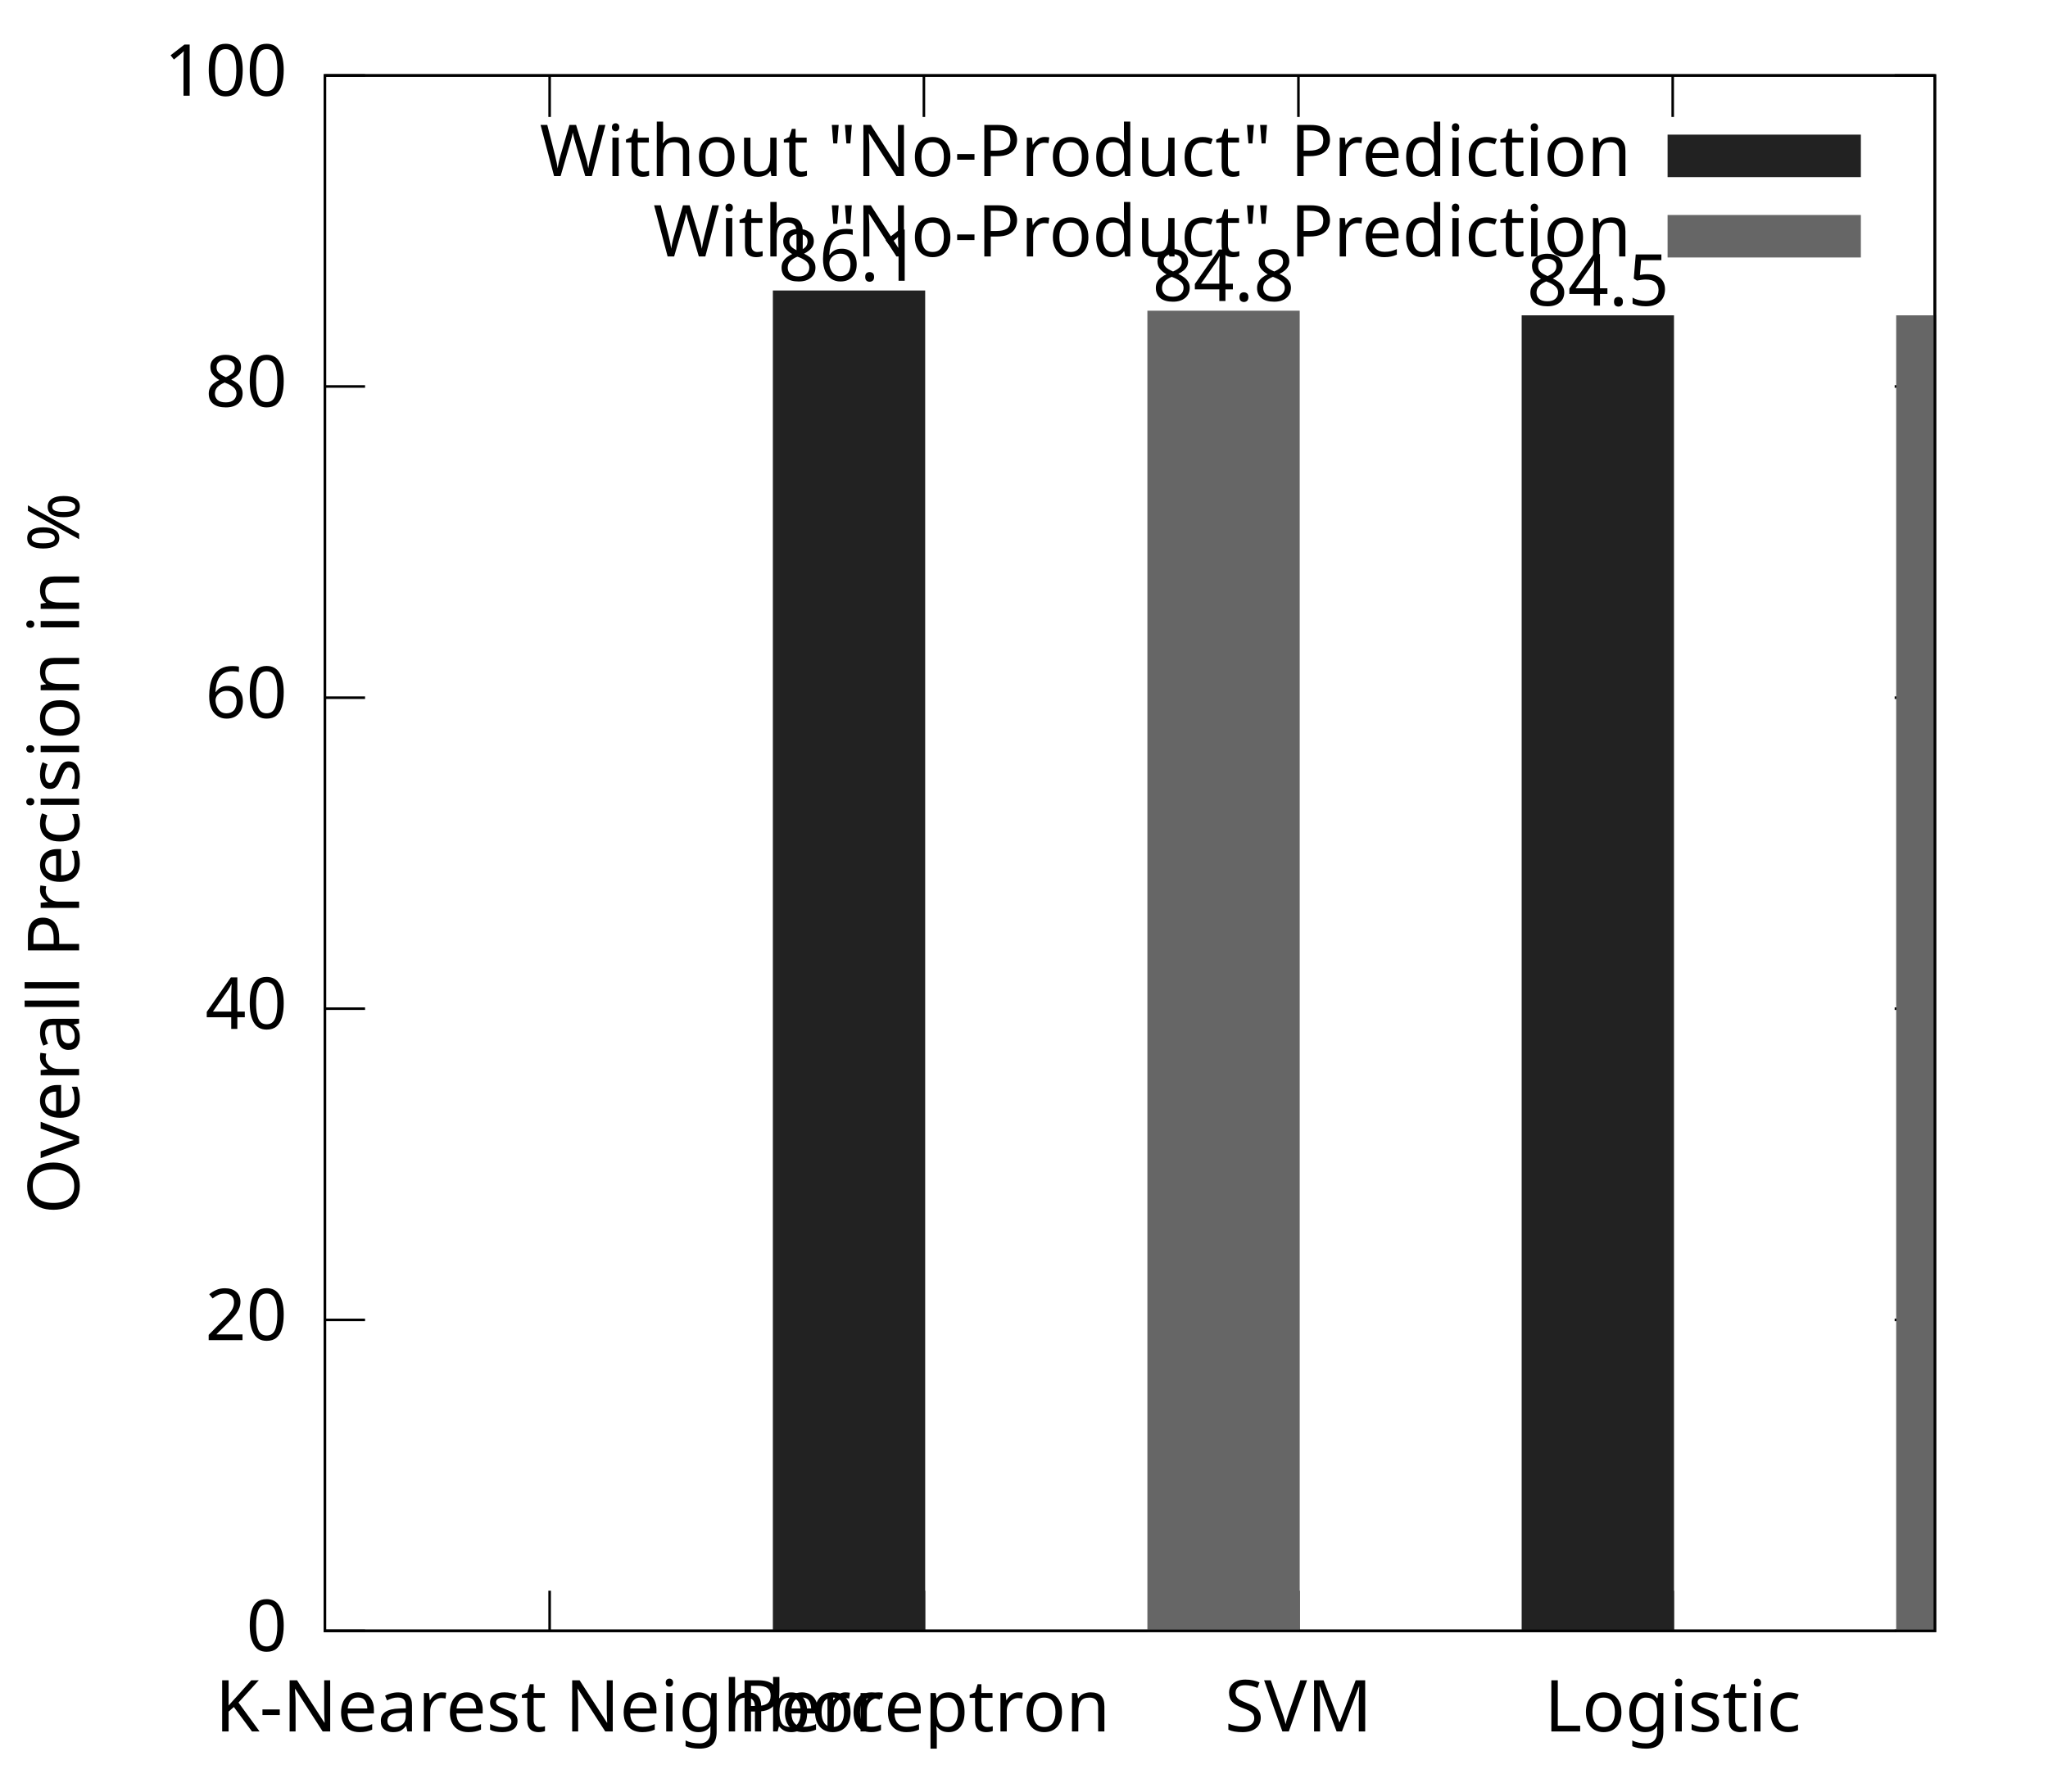
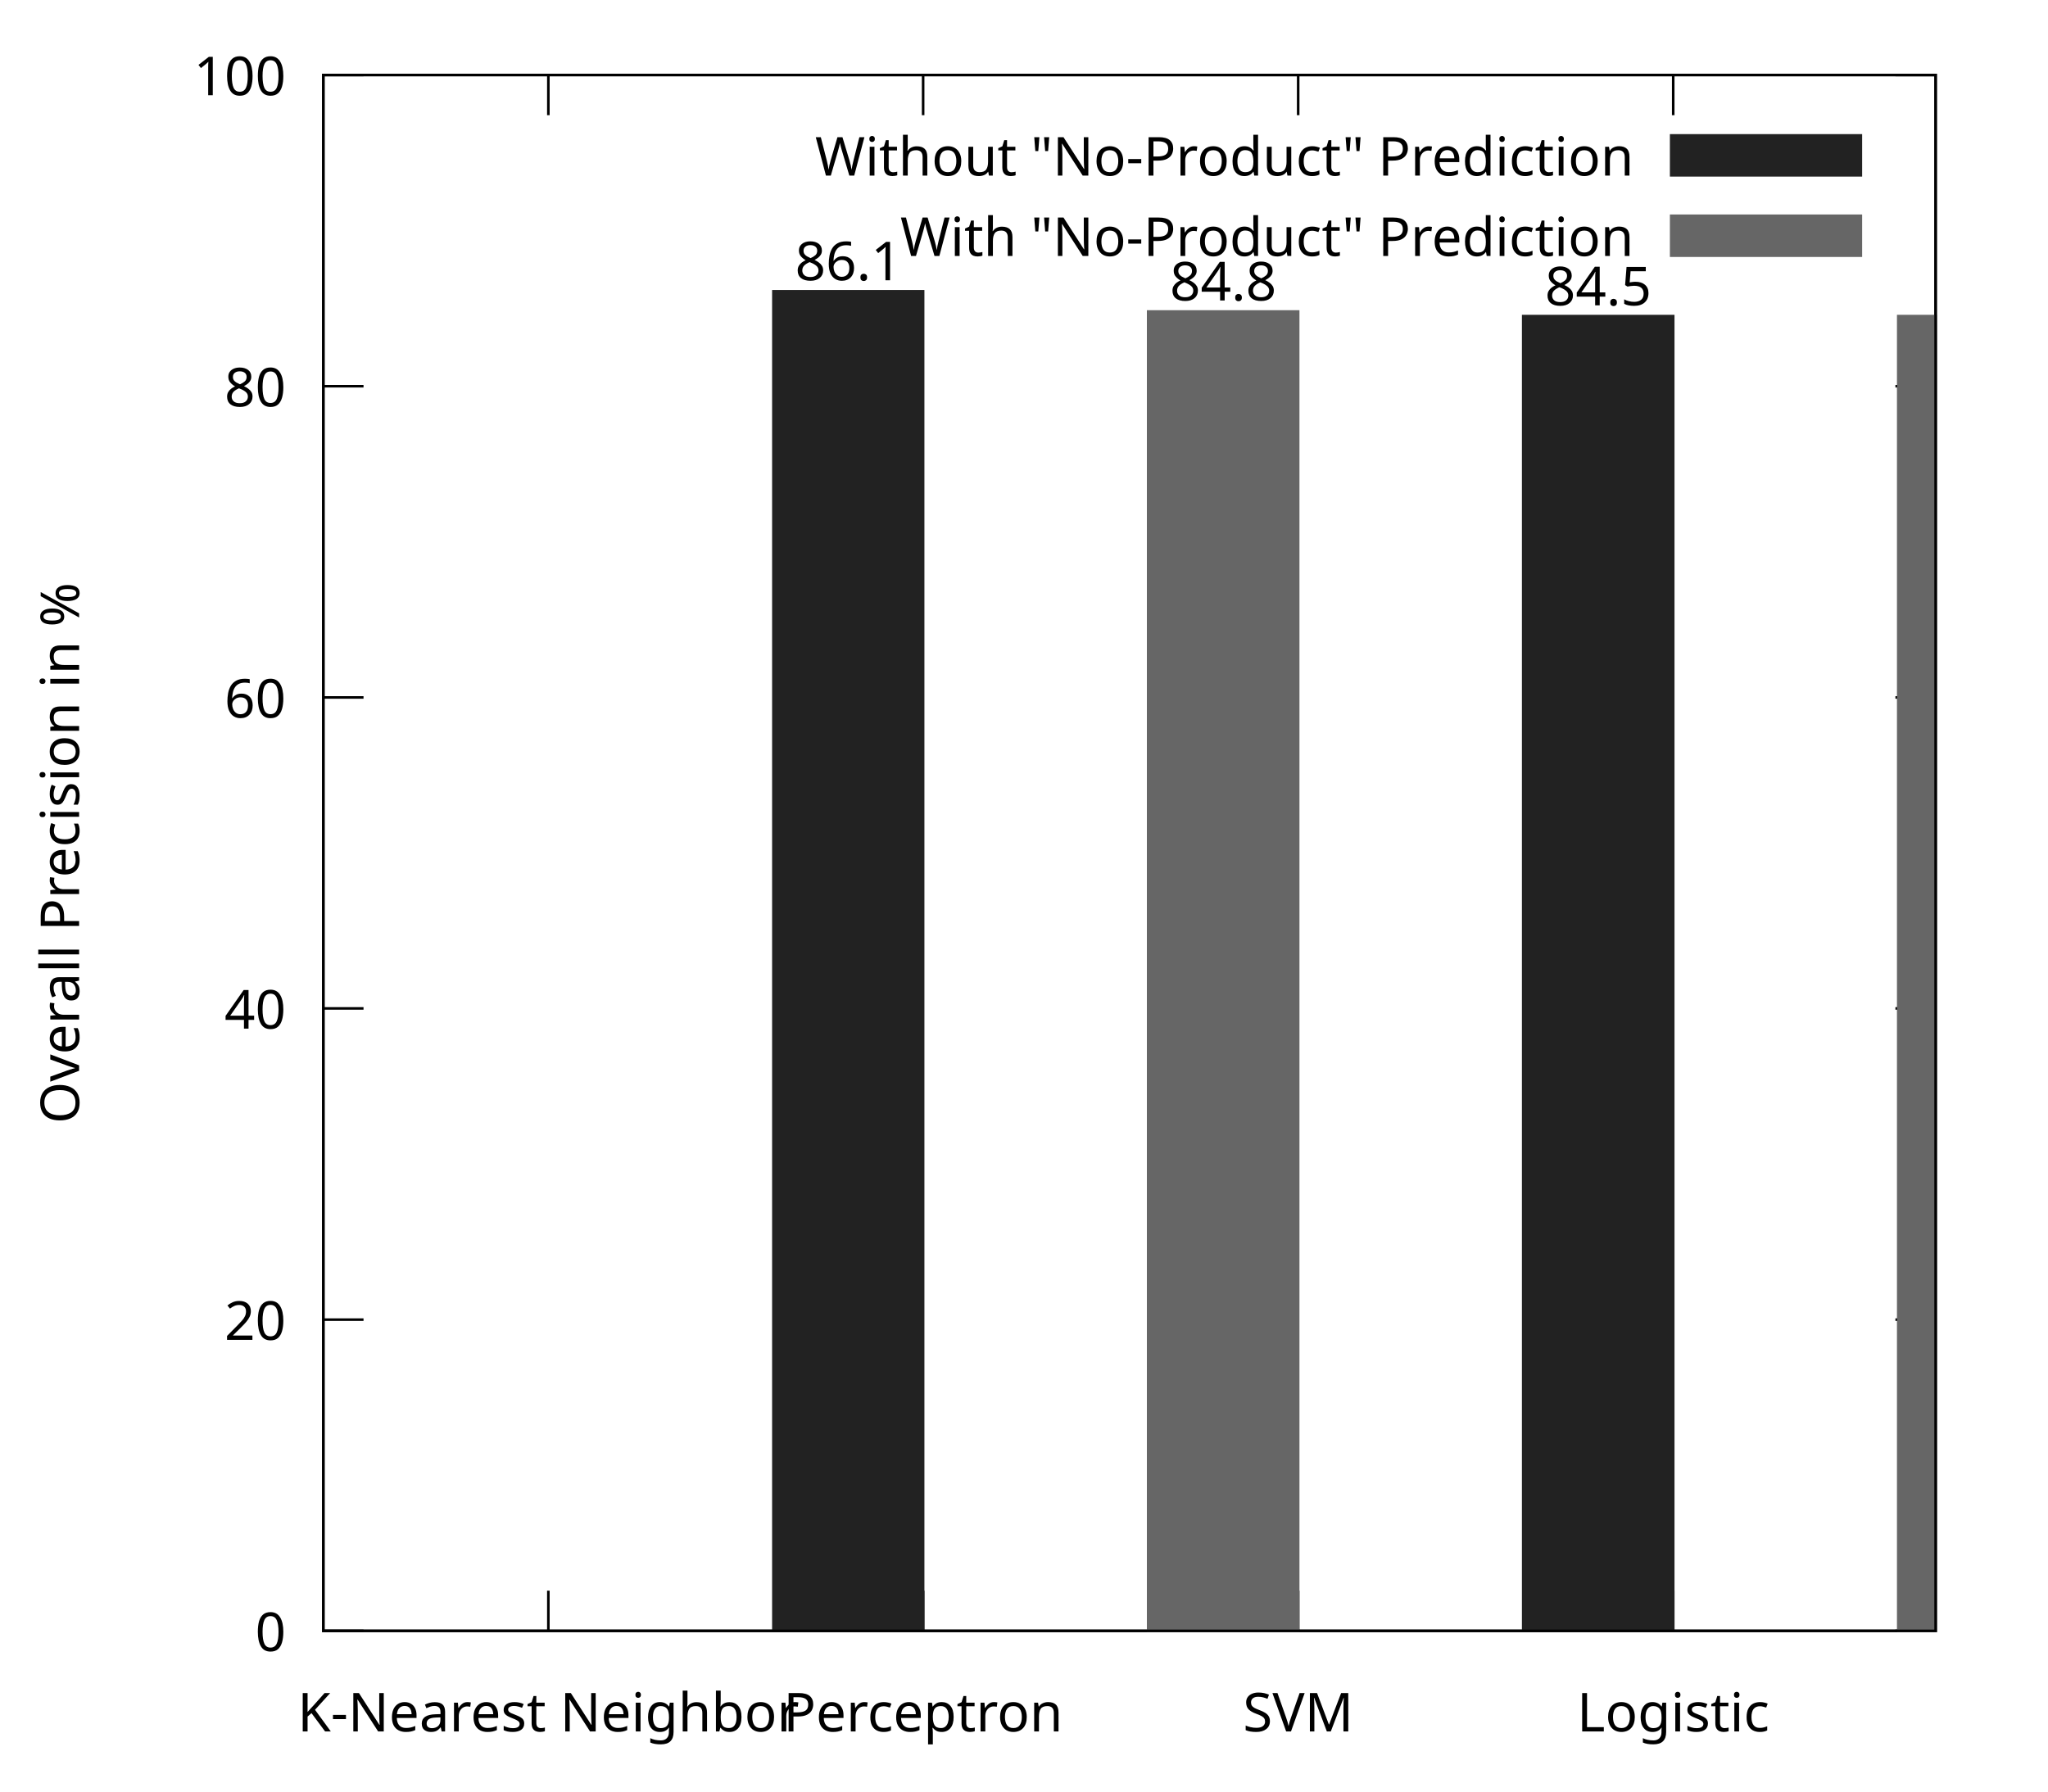
<svg xmlns="http://www.w3.org/2000/svg" xmlns:xlink="http://www.w3.org/1999/xlink" width="800" height="700" viewBox="0 0 800 700">
  <g id="gnuplot_canvas">
    <rect x="0" y="0" width="800" height="700" fill="none" />
    <defs>
      <circle id="gpDot" r="0.5" stroke-width="0.5" />
      <path id="gpPt0" stroke-width="0.127" stroke="currentColor" d="M-1,0 h2 M0,-1 v2" />
      <path id="gpPt1" stroke-width="0.127" stroke="currentColor" d="M-1,-1 L1,1 M1,-1 L-1,1" />
      <path id="gpPt2" stroke-width="0.127" stroke="currentColor" d="M-1,0 L1,0 M0,-1 L0,1 M-1,-1 L1,1 M-1,1 L1,-1" />
      <rect id="gpPt3" stroke-width="0.127" stroke="currentColor" x="-1" y="-1" width="2" height="2" />
      <rect id="gpPt4" stroke-width="0.127" stroke="currentColor" fill="currentColor" x="-1" y="-1" width="2" height="2" />
      <circle id="gpPt5" stroke-width="0.127" stroke="currentColor" cx="0" cy="0" r="1" />
      <use xlink:href="#gpPt5" id="gpPt6" fill="currentColor" stroke="none" />
      <path id="gpPt7" stroke-width="0.127" stroke="currentColor" d="M0,-1.33 L-1.33,0.67 L1.33,0.67 z" />
      <use xlink:href="#gpPt7" id="gpPt8" fill="currentColor" stroke="none" />
      <use xlink:href="#gpPt7" id="gpPt9" stroke="currentColor" transform="rotate(180)" />
      <use xlink:href="#gpPt9" id="gpPt10" fill="currentColor" stroke="none" />
      <use xlink:href="#gpPt3" id="gpPt11" stroke="currentColor" transform="rotate(45)" />
      <use xlink:href="#gpPt11" id="gpPt12" fill="currentColor" stroke="none" />
+       <path id="gpPt13" stroke-width="0.127" stroke="currentColor" d="M0,1.330 L1.265,0.411 L0.782,-1.067 L-0.782,-1.076 L-1.265,0.411 z" />
+       <use xlink:href="#gpPt13" id="gpPt14" fill="currentColor" stroke="none" />
+       <filter id="textbox" filterUnits="objectBoundingBox" x="0" y="0" height="1" width="1">
+         <feFlood flood-color="white" flood-opacity="1" result="bgnd" />
+         <feComposite in="SourceGraphic" in2="bgnd" operator="atop" />
+       </filter>
+       <filter id="greybox" filterUnits="objectBoundingBox" x="0" y="0" height="1" width="1">
+         <feFlood flood-color="lightgrey" flood-opacity="1" result="grey" />
+         <feComposite in="SourceGraphic" in2="grey" operator="atop" />
+       </filter>
    </defs>
-     <g style="fill:none; color:white; stroke:currentColor; stroke-width:1.00; stroke-linecap:butt; stroke-linejoin:miter">
- </g>
-     <g style="fill:none; color:black; stroke:currentColor; stroke-width:1.00; stroke-linecap:butt; stroke-linejoin:miter">
-       <path stroke="black" d="M126.9,637.2 L142.6,637.2 M755.8,637.2 L740.1,637.2  h0.01" />
-       <g transform="translate(112.2,645.1)" style="stroke:none; fill:black; font-family:Verdana; font-size:21.00pt; text-anchor:end">
-         <text> 0</text>
-       </g>
-       <path stroke="black" d="M126.9,515.7 L142.6,515.7 M755.8,515.7 L740.1,515.7  h0.01" />
-       <g transform="translate(112.2,523.6)" style="stroke:none; fill:black; font-family:Verdana; font-size:21.00pt; text-anchor:end">
-         <text> 20</text>
-       </g>
-       <path stroke="black" d="M126.9,394.1 L142.6,394.1 M755.8,394.1 L740.1,394.1  h0.01" />
-       <g transform="translate(112.2,402.0)" style="stroke:none; fill:black; font-family:Verdana; font-size:21.00pt; text-anchor:end">
-         <text> 40</text>
-       </g>
-       <path stroke="black" d="M126.9,272.6 L142.6,272.6 M755.8,272.6 L740.1,272.6  h0.01" />
-       <g transform="translate(112.2,280.5)" style="stroke:none; fill:black; font-family:Verdana; font-size:21.00pt; text-anchor:end">
-         <text> 60</text>
-       </g>
-       <path stroke="black" d="M126.9,151.0 L142.6,151.0 M755.8,151.0 L740.1,151.0  h0.01" />
-       <g transform="translate(112.2,158.9)" style="stroke:none; fill:black; font-family:Verdana; font-size:21.00pt; text-anchor:end">
-         <text> 80</text>
-       </g>
-       <path stroke="black" d="M126.9,29.5 L142.6,29.5 M755.8,29.5 L740.1,29.5  h0.01" />
-       <g transform="translate(112.2,37.4)" style="stroke:none; fill:black; font-family:Verdana; font-size:21.00pt; text-anchor:end">
-         <text> 100</text>
-       </g>
-       <path stroke="black" d="M214.7,637.2 L214.7,621.5 M214.7,29.5 L214.7,45.2  h0.01" />
-       <g transform="translate(214.7,676.5)" style="stroke:none; fill:black; font-family:Verdana; font-size:21.00pt; text-anchor:middle">
-         <text>K-Nearest Neighbor</text>
-       </g>
-       <path stroke="black" d="M360.9,637.2 L360.9,621.5 M360.9,29.5 L360.9,45.2  h0.01" />
-       <g transform="translate(360.9,676.5)" style="stroke:none; fill:black; font-family:Verdana; font-size:21.00pt; text-anchor:middle">
-         <text>Perceptron</text>
-       </g>
-       <path stroke="black" d="M507.2,637.2 L507.2,621.5 M507.2,29.5 L507.2,45.2  h0.01" />
-       <g transform="translate(507.2,676.5)" style="stroke:none; fill:black; font-family:Verdana; font-size:21.00pt; text-anchor:middle">
-         <text>SVM</text>
-       </g>
-       <path stroke="black" d="M653.4,637.2 L653.4,621.5 M653.4,29.5 L653.4,45.2  h0.01" />
-       <g transform="translate(653.4,676.5)" style="stroke:none; fill:black; font-family:Verdana; font-size:21.00pt; text-anchor:middle">
-         <text>Logistic</text>
-       </g>
-       <path stroke="black" d="M126.9,29.5 L126.9,637.2 L755.8,637.2 L755.8,29.5 L126.9,29.5 Z  h0.01" />
-       <g transform="translate(30.9,333.4) rotate(270)" style="stroke:none; fill:black; font-family:Verdana; font-size:21.00pt; text-anchor:middle">
-         <text>Overall Precision in %</text>
-       </g>
-     </g>
+     <g fill="none" color="white" stroke="currentColor" stroke-width="1.00" stroke-linecap="butt" stroke-linejoin="miter">
+ </g>
+     <g fill="none" color="black" stroke="currentColor" stroke-width="1.00" stroke-linecap="butt" stroke-linejoin="miter">
+       <path stroke="black" d="M126.3,637.2 L142.0,637.2 M756.1,637.2 L740.4,637.2  " />
+       <g transform="translate(111.7,645.1)" stroke="none" fill="black" font-family="Verdana" font-size="21.00" text-anchor="end">
+         <text>
+           <tspan font-family="Verdana"> 0</tspan>
+         </text>
+       </g>
+     </g>
+     <g fill="none" color="black" stroke="currentColor" stroke-width="1.00" stroke-linecap="butt" stroke-linejoin="miter">
+       <path stroke="black" d="M126.3,515.6 L142.0,515.6 M756.1,515.6 L740.4,515.6  " />
+       <g transform="translate(111.7,523.5)" stroke="none" fill="black" font-family="Verdana" font-size="21.00" text-anchor="end">
+         <text>
+           <tspan font-family="Verdana"> 20</tspan>
+         </text>
+       </g>
+     </g>
+     <g fill="none" color="black" stroke="currentColor" stroke-width="1.00" stroke-linecap="butt" stroke-linejoin="miter">
+       <path stroke="black" d="M126.3,394.0 L142.0,394.0 M756.1,394.0 L740.4,394.0  " />
+       <g transform="translate(111.7,401.9)" stroke="none" fill="black" font-family="Verdana" font-size="21.00" text-anchor="end">
+         <text>
+           <tspan font-family="Verdana"> 40</tspan>
+         </text>
+       </g>
+     </g>
+     <g fill="none" color="black" stroke="currentColor" stroke-width="1.00" stroke-linecap="butt" stroke-linejoin="miter">
+       <path stroke="black" d="M126.3,272.5 L142.0,272.5 M756.1,272.5 L740.4,272.5  " />
+       <g transform="translate(111.7,280.4)" stroke="none" fill="black" font-family="Verdana" font-size="21.00" text-anchor="end">
+         <text>
+           <tspan font-family="Verdana"> 60</tspan>
+         </text>
+       </g>
+     </g>
+     <g fill="none" color="black" stroke="currentColor" stroke-width="1.00" stroke-linecap="butt" stroke-linejoin="miter">
+       <path stroke="black" d="M126.3,150.9 L142.0,150.9 M756.1,150.9 L740.4,150.9  " />
+       <g transform="translate(111.7,158.8)" stroke="none" fill="black" font-family="Verdana" font-size="21.00" text-anchor="end">
+         <text>
+           <tspan font-family="Verdana"> 80</tspan>
+         </text>
+       </g>
+     </g>
+     <g fill="none" color="black" stroke="currentColor" stroke-width="1.00" stroke-linecap="butt" stroke-linejoin="miter">
+       <path stroke="black" d="M126.3,29.3 L142.0,29.3 M756.1,29.3 L740.4,29.3  " />
+       <g transform="translate(111.7,37.2)" stroke="none" fill="black" font-family="Verdana" font-size="21.00" text-anchor="end">
+         <text>
+           <tspan font-family="Verdana"> 100</tspan>
+         </text>
+       </g>
+     </g>
+     <g fill="none" color="black" stroke="currentColor" stroke-width="1.00" stroke-linecap="butt" stroke-linejoin="miter">
+       <path stroke="black" d="M214.2,637.2 L214.2,621.5 M214.2,29.3 L214.2,45.0  " />
+       <g transform="translate(214.2,676.5)" stroke="none" fill="black" font-family="Verdana" font-size="21.00" text-anchor="middle">
+         <text>
+           <tspan font-family="Verdana">K-Nearest Neighbor</tspan>
+         </text>
+       </g>
+     </g>
+     <g fill="none" color="black" stroke="currentColor" stroke-width="1.00" stroke-linecap="butt" stroke-linejoin="miter">
+       <path stroke="black" d="M360.6,637.2 L360.6,621.5 M360.6,29.3 L360.6,45.0  " />
+       <g transform="translate(360.6,676.5)" stroke="none" fill="black" font-family="Verdana" font-size="21.00" text-anchor="middle">
+         <text>
+           <tspan font-family="Verdana">Perceptron</tspan>
+         </text>
+       </g>
+     </g>
+     <g fill="none" color="black" stroke="currentColor" stroke-width="1.00" stroke-linecap="butt" stroke-linejoin="miter">
+       <path stroke="black" d="M507.1,637.2 L507.1,621.5 M507.1,29.3 L507.1,45.0  " />
+       <g transform="translate(507.1,676.5)" stroke="none" fill="black" font-family="Verdana" font-size="21.00" text-anchor="middle">
+         <text>
+           <tspan font-family="Verdana">SVM</tspan>
+         </text>
+       </g>
+     </g>
+     <g fill="none" color="black" stroke="currentColor" stroke-width="1.00" stroke-linecap="butt" stroke-linejoin="miter">
+       <path stroke="black" d="M653.6,637.2 L653.6,621.5 M653.6,29.3 L653.6,45.0  " />
+       <g transform="translate(653.6,676.5)" stroke="none" fill="black" font-family="Verdana" font-size="21.00" text-anchor="middle">
+         <text>
+           <tspan font-family="Verdana">Logistic</tspan>
+         </text>
+       </g>
+     </g>
+     <g fill="none" color="black" stroke="currentColor" stroke-width="1.00" stroke-linecap="butt" stroke-linejoin="miter">
+ </g>
+     <g fill="none" color="black" stroke="currentColor" stroke-width="1.00" stroke-linecap="butt" stroke-linejoin="miter">
+       <path stroke="black" d="M126.3,29.3 L126.3,637.2 L756.1,637.2 L756.1,29.3 L126.3,29.3 Z  " />
+     </g>
+     <g fill="none" color="black" stroke="currentColor" stroke-width="1.00" stroke-linecap="butt" stroke-linejoin="miter">
+       <g transform="translate(30.9,333.3) rotate(270)" stroke="none" fill="black" font-family="Verdana" font-size="21.00" text-anchor="middle">
+         <text>
+           <tspan font-family="Verdana">Overall Precision in %</tspan>
+         </text>
+       </g>
+     </g>
+     <g fill="none" color="black" stroke="currentColor" stroke-width="1.00" stroke-linecap="butt" stroke-linejoin="miter">
+ </g>
    <g id="gnuplot_plot_1">
-       <g style="fill:none; color:red; stroke:currentColor; stroke-width:1.00; stroke-linecap:butt; stroke-linejoin:miter">
-         <g transform="translate(637.2,68.8)" style="stroke:none; fill:black; font-family:Verdana; font-size:21.00pt; text-anchor:end">
-           <text>Without "No-Product" Prediction</text>
-         </g>
-         <g style="stroke:none; shape-rendering:crispEdges">
-           <polygon fill="rgb( 34,  34,  34)" points="651.9,68.7 726.4,68.7 726.4,53.0 651.9,53.0 " />
-         </g>
-         <path stroke="rgb( 34,  34,  34)" d="M651.9,68.7 L726.4,68.7 L726.4,53.1 L651.9,53.1 L651.9,68.7 Z  h0.01" />
-         <g style="stroke:none; shape-rendering:crispEdges">
-           <polygon fill="rgb( 34,  34,  34)" points="302.4,637.2 361.0,637.2 361.0,113.9 302.4,113.9 " />
-         </g>
-         <path stroke="rgb( 34,  34,  34)" d="M302.4,637.2 L302.4,114.0 L360.9,114.0 L360.9,637.2 L302.4,637.2 Z  h0.01" />
-         <g style="stroke:none; shape-rendering:crispEdges">
-           <polygon fill="rgb( 34,  34,  34)" points="594.9,637.2 653.5,637.2 653.5,123.6 594.9,123.6 " />
-         </g>
-         <path stroke="rgb( 34,  34,  34)" d="M594.9,637.2 L594.9,123.7 L653.4,123.7 L653.4,637.2 L594.9,637.2 Z  h0.01" />
+       <g fill="none" color="black" stroke="currentColor" stroke-width="1.00" stroke-linecap="butt" stroke-linejoin="miter">
+         <g transform="translate(638.2,68.6)" stroke="none" fill="black" font-family="Verdana" font-size="21.00" text-anchor="end">
+           <text>
+             <tspan font-family="Verdana">Without "No-Product" Prediction</tspan>
+           </text>
+         </g>
+       </g>
+       <g fill="none" color="black" stroke="currentColor" stroke-width="1.00" stroke-linecap="butt" stroke-linejoin="miter">
+         <g stroke="none" shape-rendering="crispEdges">
+           <polygon fill="rgb( 34,  34,  34)" points="652.8,68.5 726.9,68.5 726.9,52.8 652.8,52.8 " />
+         </g>
+         <path stroke="rgb( 34,  34,  34)" d="M652.8,68.5 L726.9,68.5 L726.9,52.9 L652.8,52.9 L652.8,68.5 Z  " />
+       </g>
+       <g fill="none" color="black" stroke="currentColor" stroke-width="1.00" stroke-linecap="butt" stroke-linejoin="miter">
+         <g stroke="none" shape-rendering="crispEdges">
+           <polygon fill="rgb( 34,  34,  34)" points="302.1,637.2 360.7,637.2 360.7,113.7 302.1,113.7 " />
+         </g>
+         <path stroke="rgb( 34,  34,  34)" d="M302.1,637.2 L302.1,113.8 L360.6,113.8 L360.6,637.2 L302.1,637.2 Z  " />
+         <g stroke="none" shape-rendering="crispEdges">
+           <polygon fill="rgb( 34,  34,  34)" points="595.0,637.2 653.7,637.2 653.7,123.4 595.0,123.4 " />
+         </g>
+         <path stroke="rgb( 34,  34,  34)" d="M595.0,637.2 L595.0,123.5 L653.6,123.5 L653.6,637.2 L595.0,637.2 Z  " />
      </g>
    </g>
    <g id="gnuplot_plot_2">
-       <g style="fill:none; color:green; stroke:currentColor; stroke-width:1.00; stroke-linecap:butt; stroke-linejoin:miter">
- </g>
-       <g style="fill:none; color:black; stroke:currentColor; stroke-width:1.00; stroke-linecap:butt; stroke-linejoin:miter">
-         <g transform="translate(331.7,109.7)" style="stroke:none; fill:black; font-family:Verdana; font-size:21.00pt; text-anchor:middle">
-           <text>86.1</text>
-         </g>
-         <g transform="translate(624.2,119.4)" style="stroke:none; fill:black; font-family:Verdana; font-size:21.00pt; text-anchor:middle">
-           <text>84.5</text>
+       <g fill="none" color="black" stroke="currentColor" stroke-width="1.00" stroke-linecap="butt" stroke-linejoin="miter">
+         <g transform="translate(331.4,109.5)" stroke="none" fill="black" font-family="Verdana" font-size="21.00" text-anchor="middle">
+           <text>
+             <tspan font-family="Verdana">86.1</tspan>
+           </text>
+         </g>
+         <g transform="translate(624.3,119.3)" stroke="none" fill="black" font-family="Verdana" font-size="21.00" text-anchor="middle">
+           <text>
+             <tspan font-family="Verdana">84.5</tspan>
+           </text>
        </g>
      </g>
    </g>
    <g id="gnuplot_plot_3">
-       <g style="fill:none; color:blue; stroke:currentColor; stroke-width:1.00; stroke-linecap:butt; stroke-linejoin:miter">
-         <g transform="translate(637.2,100.2)" style="stroke:none; fill:black; font-family:Verdana; font-size:21.00pt; text-anchor:end">
-           <text>With "No-Product" Prediction</text>
-         </g>
-         <g style="stroke:none; shape-rendering:crispEdges">
-           <polygon fill="rgb(102, 102, 102)" points="651.9,100.1 726.4,100.1 726.4,84.4 651.9,84.4 " />
-         </g>
-         <path stroke="rgb(102, 102, 102)" d="M651.9,100.1 L726.4,100.1 L726.4,84.5 L651.9,84.5 L651.9,100.1 Z  h0.01" />
-         <g style="stroke:none; shape-rendering:crispEdges">
-           <polygon fill="rgb(102, 102, 102)" points="448.7,637.2 507.3,637.2 507.3,121.8 448.7,121.8 " />
-         </g>
-         <path stroke="rgb(102, 102, 102)" d="M448.7,637.2 L448.7,121.9 L507.2,121.9 L507.2,637.2 L448.7,637.2 Z  h0.01" />
-         <g style="stroke:none; shape-rendering:crispEdges">
-           <polygon fill="rgb(102, 102, 102)" points="741.2,637.2 755.9,637.2 755.9,123.6 741.2,123.6 " />
-         </g>
-         <path stroke="rgb(102, 102, 102)" d="M741.2,637.2 L741.2,123.7 L755.8,123.7 L755.8,637.2 L741.2,637.2 Z  h0.01" />
+       <g fill="none" color="black" stroke="currentColor" stroke-width="1.00" stroke-linecap="butt" stroke-linejoin="miter">
+         <g transform="translate(638.2,100.0)" stroke="none" fill="black" font-family="Verdana" font-size="21.00" text-anchor="end">
+           <text>
+             <tspan font-family="Verdana">With "No-Product" Prediction</tspan>
+           </text>
+         </g>
+       </g>
+       <g fill="none" color="black" stroke="currentColor" stroke-width="1.00" stroke-linecap="butt" stroke-linejoin="miter">
+         <g stroke="none" shape-rendering="crispEdges">
+           <polygon fill="rgb(102, 102, 102)" points="652.8,99.9 726.9,99.9 726.9,84.2 652.8,84.2 " />
+         </g>
+         <path stroke="rgb(102, 102, 102)" d="M652.8,99.9 L726.9,99.9 L726.9,84.3 L652.8,84.3 L652.8,99.9 Z  " />
+       </g>
+       <g fill="none" color="black" stroke="currentColor" stroke-width="1.00" stroke-linecap="butt" stroke-linejoin="miter">
+         <g stroke="none" shape-rendering="crispEdges">
+           <polygon fill="rgb(102, 102, 102)" points="448.5,637.2 507.2,637.2 507.2,121.6 448.5,121.6 " />
+         </g>
+         <path stroke="rgb(102, 102, 102)" d="M448.5,637.2 L448.5,121.7 L507.1,121.7 L507.1,637.2 L448.5,637.2 Z  " />
+         <g stroke="none" shape-rendering="crispEdges">
+           <polygon fill="rgb(102, 102, 102)" points="741.5,637.2 756.2,637.2 756.2,123.4 741.5,123.4 " />
+         </g>
+         <path stroke="rgb(102, 102, 102)" d="M741.5,637.2 L741.5,123.5 L756.1,123.5 L756.1,637.2 L741.5,637.2 Z  " />
      </g>
    </g>
    <g id="gnuplot_plot_4">
-       <g style="fill:none; color:cyan; stroke:currentColor; stroke-width:1.00; stroke-linecap:butt; stroke-linejoin:miter">
- </g>
-       <g style="fill:none; color:black; stroke:currentColor; stroke-width:1.00; stroke-linecap:butt; stroke-linejoin:miter">
-         <g transform="translate(477.9,117.6)" style="stroke:none; fill:black; font-family:Verdana; font-size:21.00pt; text-anchor:middle">
-           <text>84.8</text>
-         </g>
-       </g>
-     </g>
-     <g style="fill:none; color:black; stroke:currentColor; stroke-width:1.00; stroke-linecap:butt; stroke-linejoin:miter">
-       <path stroke="black" d="M126.9,29.5 L126.9,637.2 L755.8,637.2 L755.8,29.5 L126.9,29.5 Z  h0.01" />
-     </g>
+       <g fill="none" color="black" stroke="currentColor" stroke-width="1.00" stroke-linecap="butt" stroke-linejoin="miter">
+         <g transform="translate(477.8,117.4)" stroke="none" fill="black" font-family="Verdana" font-size="21.00" text-anchor="middle">
+           <text>
+             <tspan font-family="Verdana">84.8</tspan>
+           </text>
+         </g>
+       </g>
+     </g>
+     <g fill="none" color="white" stroke="black" stroke-width="2.00" stroke-linecap="butt" stroke-linejoin="miter">
+ </g>
+     <g fill="none" color="black" stroke="currentColor" stroke-width="2.00" stroke-linecap="butt" stroke-linejoin="miter">
+ </g>
+     <g fill="none" color="black" stroke="black" stroke-width="1.00" stroke-linecap="butt" stroke-linejoin="miter">
+ </g>
+     <g fill="none" color="black" stroke="currentColor" stroke-width="1.00" stroke-linecap="butt" stroke-linejoin="miter">
+       <path stroke="black" d="M126.3,29.3 L126.3,637.2 L756.1,637.2 L756.1,29.3 L126.3,29.3 Z  " />
+     </g>
+     <g fill="none" color="black" stroke="currentColor" stroke-width="1.00" stroke-linecap="butt" stroke-linejoin="miter">
+ </g>
  </g>
</svg>
